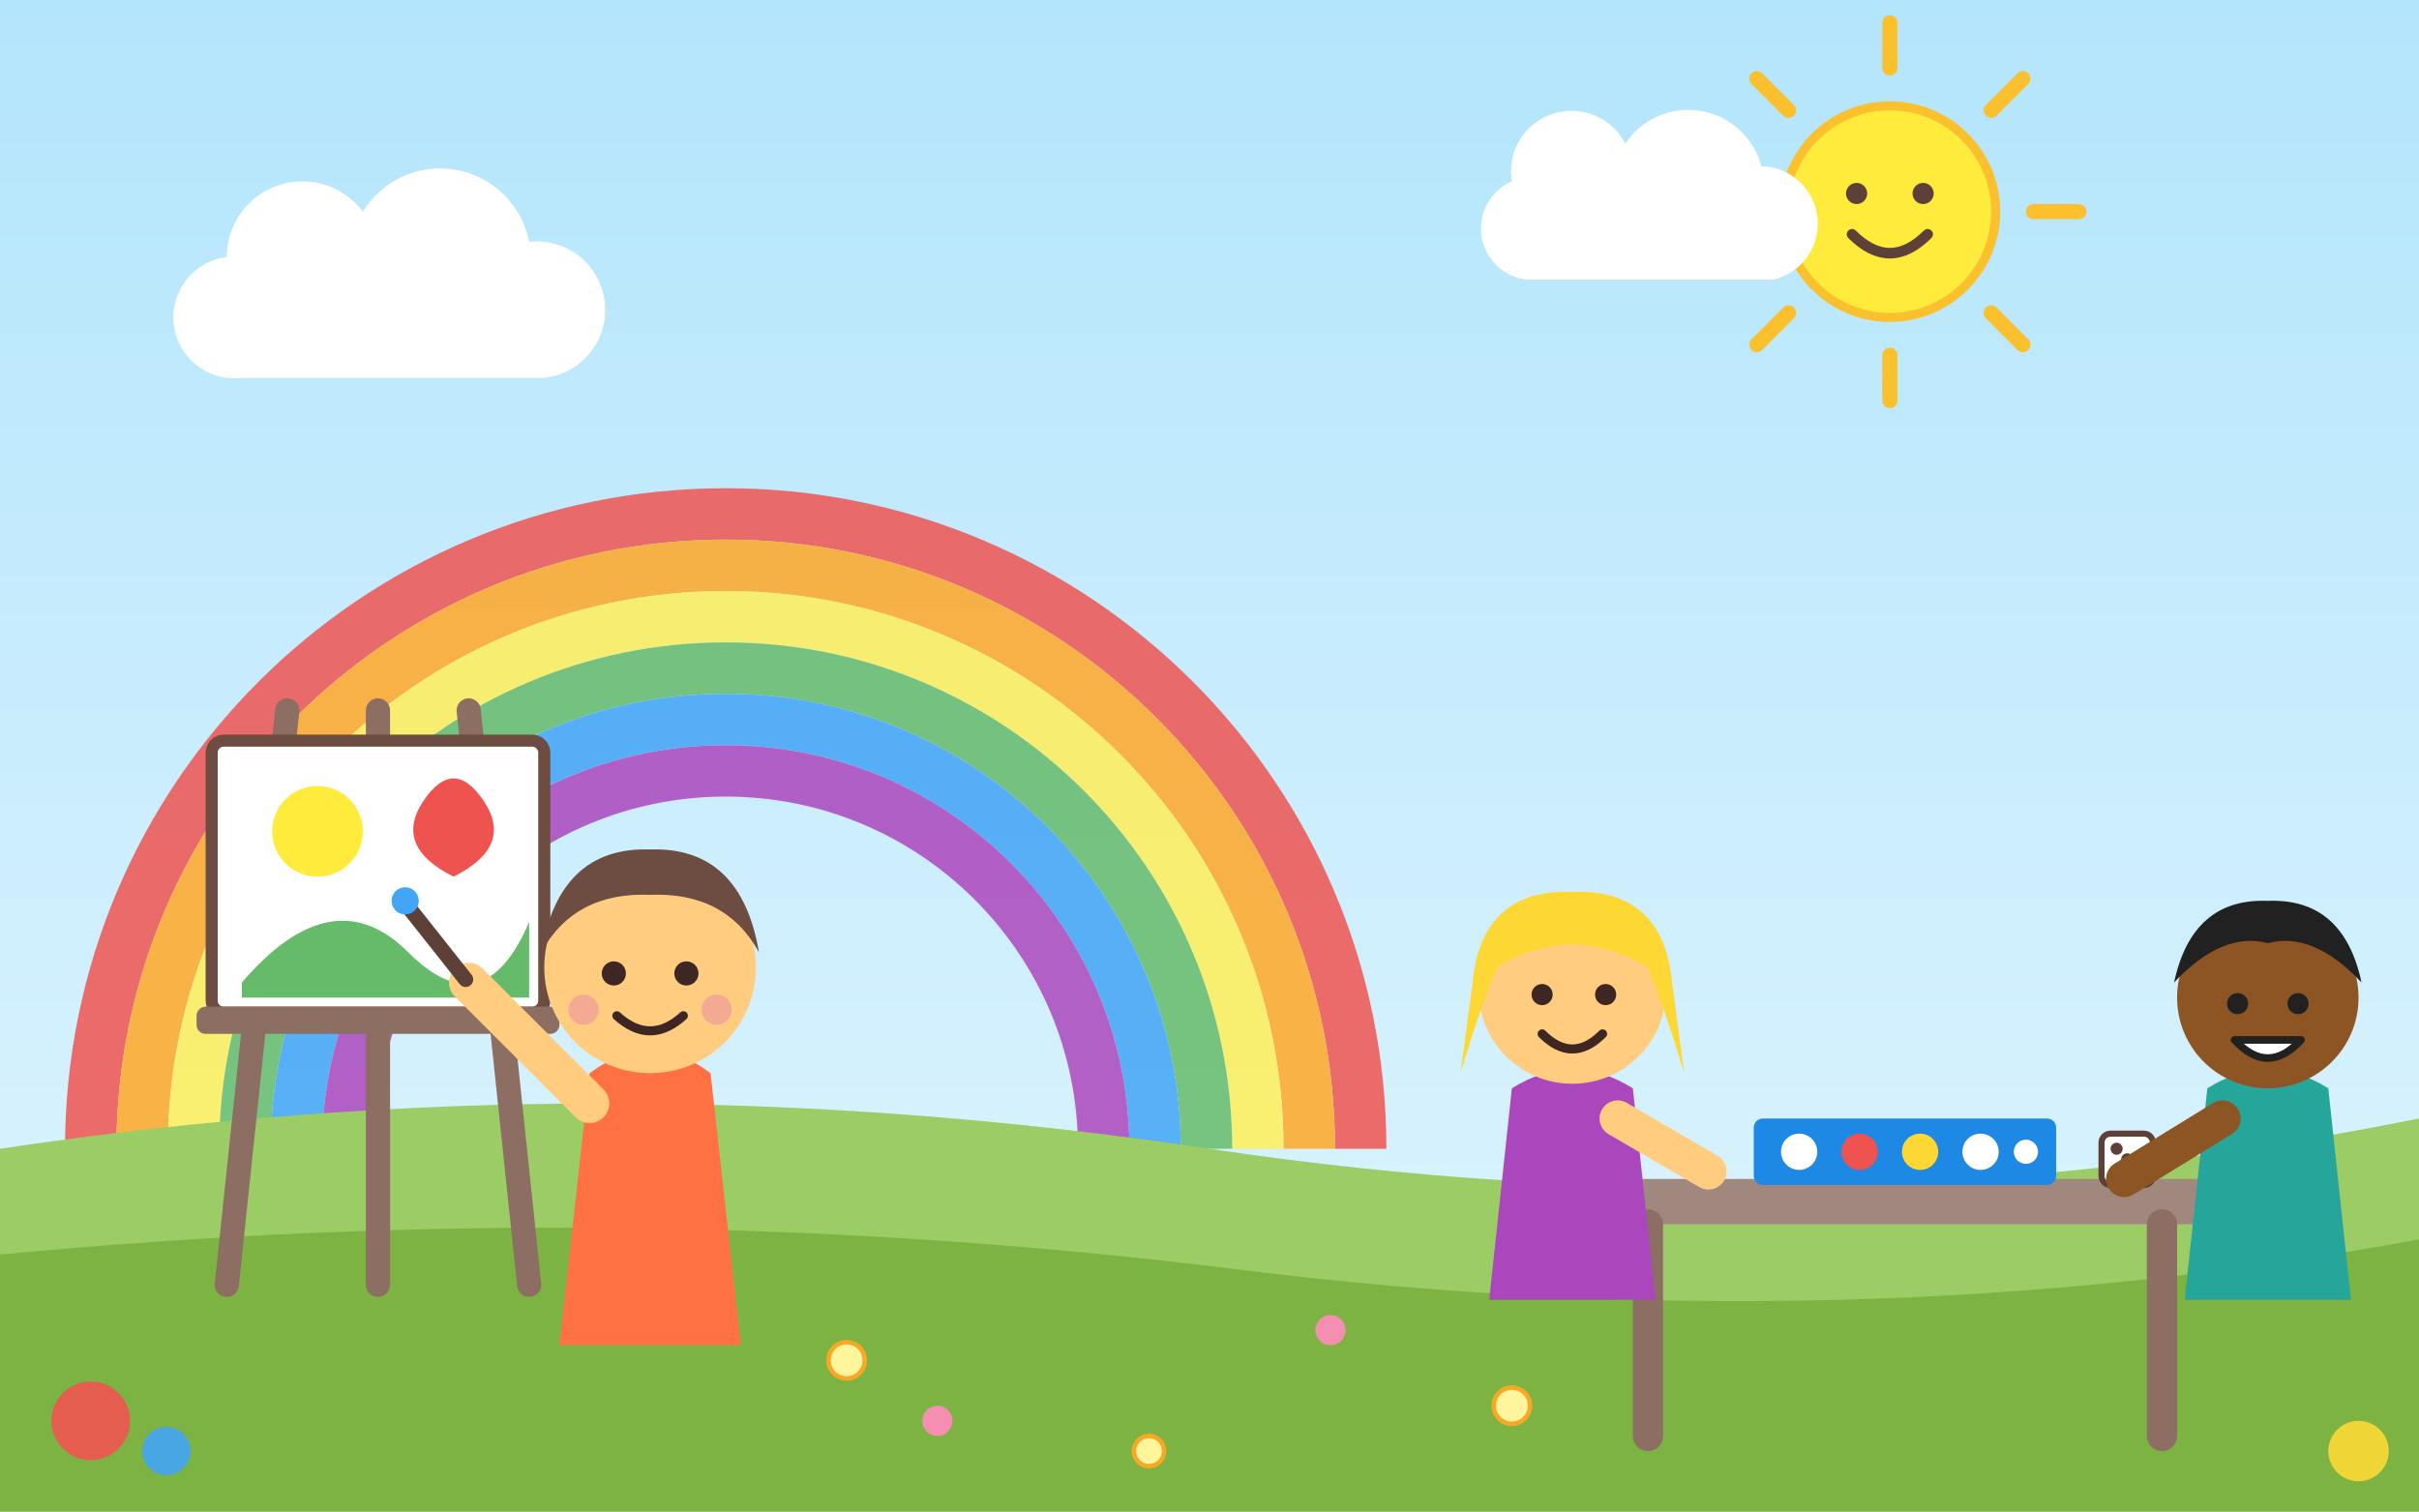
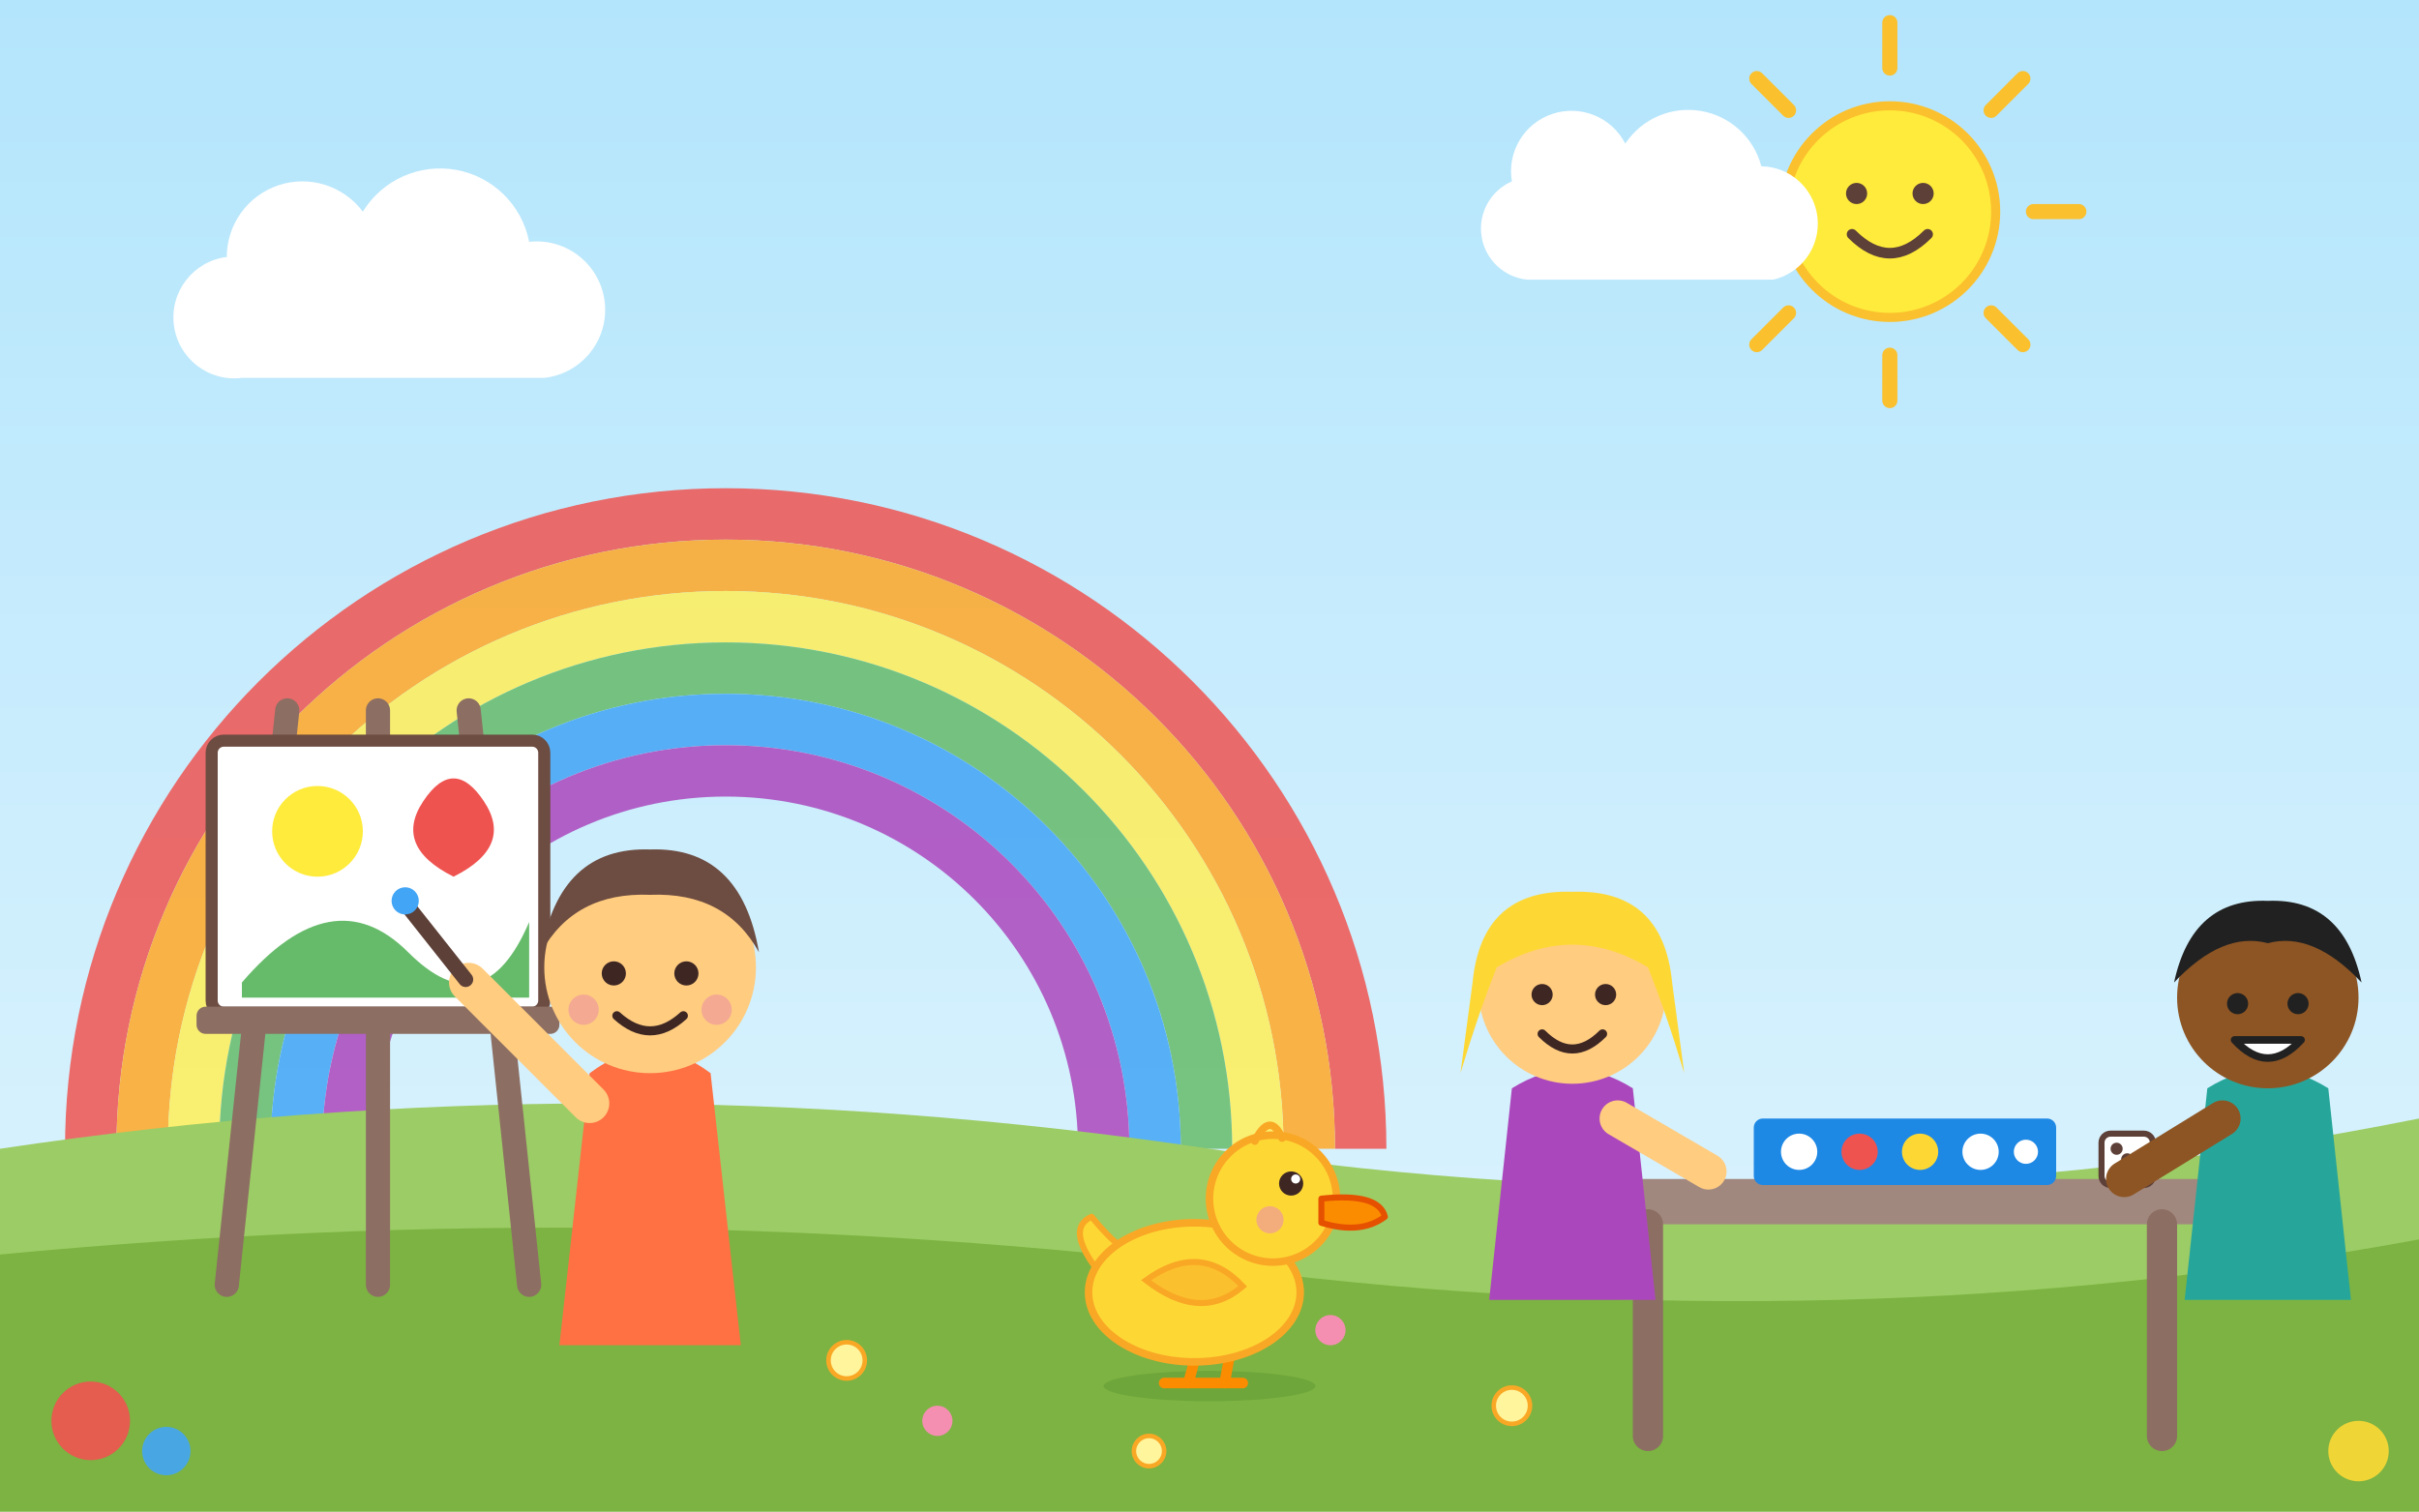
- <svg xmlns="http://www.w3.org/2000/svg" viewBox="0 0 1600 1000" preserveAspectRatio="xMidYMid slice">
+ <svg xmlns="http://www.w3.org/2000/svg" viewBox="0 0 1600 1000" preserveAspectRatio="xMidYMax slice">
  <defs>
    <linearGradient id="sky" x1="0" y1="0" x2="0" y2="1">
      <stop offset="0" stop-color="#b3e5fc" />
      <stop offset="1" stop-color="#e1f5fe" />
    </linearGradient>
  </defs>
  <rect width="1600" height="1000" fill="url(#sky)" />
-   <g transform="translate(1250 140)">
-     <circle r="70" fill="#ffeb3b" stroke="#fbc02d" stroke-width="6" />
-     <g stroke="#fbc02d" stroke-width="10" stroke-linecap="round">
-       <path d="M0 -95 V-125 M0 95 V125 M-95 0 H-125 M95 0 H125 M67 67 L88 88 M-67 -67 L-88 -88 M67 -67 L88 -88 M-67 67 L-88 88" />
-     </g>
-     <path d="M-25 15 Q0 40 25 15" stroke="#5d4037" stroke-width="7" fill="none" stroke-linecap="round" />
-     <circle cx="-22" cy="-12" r="7" fill="#5d4037" />
-     <circle cx="22" cy="-12" r="7" fill="#5d4037" />
-   </g>
-   <g fill="none" stroke-width="34" opacity=".85">
-     <path d="M60 760 A420 420 0 0 1 900 760" stroke="#ef5350" />
-     <path d="M94 760 A386 386 0 0 1 866 760" stroke="#ffa726" />
-     <path d="M128 760 A352 352 0 0 1 832 760" stroke="#ffee58" />
-     <path d="M162 760 A318 318 0 0 1 798 760" stroke="#66bb6a" />
-     <path d="M196 760 A284 284 0 0 1 764 760" stroke="#42a5f5" />
-     <path d="M230 760 A250 250 0 0 1 730 760" stroke="#ab47bc" />
-   </g>
-   <g fill="#fff">
-     <path d="M150 170 a50 50 0 0 1 90 -30 a60 60 0 0 1 110 20 a45 45 0 0 1 10 90 H160 a40 40 0 0 1 -10 -80 Z" />
-     <path d="M1000 120 a40 40 0 0 1 75 -25 a50 50 0 0 1 90 15 a38 38 0 0 1 8 75 H1010 a34 34 0 0 1 -10 -65 Z" />
-   </g>
-   <path d="M0 760 Q400 700 800 760 T1600 740 V1000 H0 Z" fill="#9ccc65" />
-   <path d="M0 830 Q420 790 820 840 T1600 820 V1000 H0 Z" fill="#7cb342" />
-   <g fill="#fff59d" stroke="#f9a825" stroke-width="3">
-     <circle cx="560" cy="900" r="12" />
-     <circle cx="1000" cy="930" r="12" />
-     <circle cx="760" cy="960" r="10" />
-   </g>
-   <g fill="#f48fb1">
-     <circle cx="620" cy="940" r="10" />
-     <circle cx="880" cy="880" r="10" />
-   </g>
-   <g transform="translate(150 470)">
-     <path d="M40 0 L0 380 M160 0 L200 380 M100 0 V380" stroke="#8d6e63" stroke-width="16" stroke-linecap="round" />
-     <rect x="-10" y="20" width="220" height="180" rx="8" fill="#fff" stroke="#6d4c41" stroke-width="8" />
-     <circle cx="60" cy="80" r="30" fill="#ffeb3b" />
-     <path d="M10 180 Q70 110 120 160 T200 140 V190 H10 Z" fill="#66bb6a" />
-     <path d="M130 60 q20 -30 40 0 q20 30 -20 50 q-40 -20 -20 -50 Z" fill="#ef5350" />
-     <rect x="-20" y="196" width="240" height="18" rx="6" fill="#8d6e63" />
-   </g>
-   <g transform="translate(430 560)">
-     <path d="M-60 330 L-40 150 Q0 120 40 150 L60 330 Z" fill="#ff7043" />
-     <path d="M-40 170 L-120 90" stroke="#ffcc80" stroke-width="26" stroke-linecap="round" />
-     <path d="M-122 88 L-160 40" stroke="#5d4037" stroke-width="10" stroke-linecap="round" />
-     <circle cx="-162" cy="36" r="9" fill="#42a5f5" />
-     <circle cx="0" cy="80" r="70" fill="#ffcc80" />
-     <path d="M-72 70 Q-60 0 0 2 Q60 0 72 70 Q50 30 0 32 Q-50 30 -72 70 Z" fill="#6d4c41" />
-     <circle cx="-24" cy="84" r="8" fill="#3e2723" />
-     <circle cx="24" cy="84" r="8" fill="#3e2723" />
-     <path d="M-22 112 Q0 132 22 112" stroke="#3e2723" stroke-width="6" fill="none" stroke-linecap="round" />
-     <circle cx="-44" cy="108" r="10" fill="#ef9a9a" opacity=".7" />
-     <circle cx="44" cy="108" r="10" fill="#ef9a9a" opacity=".7" />
-   </g>
-   <g transform="translate(1090 720)">
-     <rect x="-40" y="60" width="420" height="30" rx="10" fill="#a1887f" />
-     <path d="M0 90 V230 M340 90 V230" stroke="#8d6e63" stroke-width="20" stroke-linecap="round" />
-     <rect x="70" y="20" width="200" height="44" rx="6" fill="#1e88e5" />
-     <g fill="#fff">
-       <circle cx="100" cy="42" r="12" />
-       <circle cx="140" cy="42" r="12" fill="#ef5350" />
-       <circle cx="180" cy="42" r="12" fill="#fdd835" />
-       <circle cx="220" cy="42" r="12" />
-       <circle cx="250" cy="42" r="8" />
-     </g>
-     <rect x="300" y="30" width="34" height="34" rx="6" fill="#fff" stroke="#5d4037" stroke-width="4" />
-     <g fill="#5d4037">
-       <circle cx="310" cy="40" r="4" />
-       <circle cx="324" cy="54" r="4" />
-       <circle cx="317" cy="47" r="4" />
+   <g class="part p-sun">
+     <g transform="translate(1250 140)">
+       <circle r="70" fill="#ffeb3b" stroke="#fbc02d" stroke-width="6" />
+       <g stroke="#fbc02d" stroke-width="10" stroke-linecap="round">
+         <path d="M0 -95 V-125 M0 95 V125 M-95 0 H-125 M95 0 H125 M67 67 L88 88 M-67 -67 L-88 -88 M67 -67 L88 -88 M-67 67 L-88 88" />
+       </g>
+       <path d="M-25 15 Q0 40 25 15" stroke="#5d4037" stroke-width="7" fill="none" stroke-linecap="round" />
+       <circle cx="-22" cy="-12" r="7" fill="#5d4037" />
+       <circle cx="22" cy="-12" r="7" fill="#5d4037" />
    </g>
  </g>
-   <g transform="translate(1040 600)">
-     <path d="M-55 260 L-40 120 Q0 95 40 120 L55 260 Z" fill="#ab47bc" />
-     <path d="M30 140 L90 175" stroke="#ffcc80" stroke-width="24" stroke-linecap="round" />
-     <circle cx="0" cy="55" r="62" fill="#ffcc80" />
-     <path d="M-66 50 Q-60 -12 0 -10 Q60 -12 66 50 L74 110 Q62 70 50 40 Q0 10 -50 40 Q-62 70 -74 110 Z" fill="#fdd835" />
-     <circle cx="-20" cy="58" r="7" fill="#3e2723" />
-     <circle cx="22" cy="58" r="7" fill="#3e2723" />
-     <path d="M-20 84 Q0 104 20 84" stroke="#3e2723" stroke-width="6" fill="none" stroke-linecap="round" />
+   <g class="part p-rainbow">
+     <g fill="none" stroke-width="34" opacity=".85">
+       <path d="M60 760 A420 420 0 0 1 900 760" stroke="#ef5350" />
+       <path d="M94 760 A386 386 0 0 1 866 760" stroke="#ffa726" />
+       <path d="M128 760 A352 352 0 0 1 832 760" stroke="#ffee58" />
+       <path d="M162 760 A318 318 0 0 1 798 760" stroke="#66bb6a" />
+       <path d="M196 760 A284 284 0 0 1 764 760" stroke="#42a5f5" />
+       <path d="M230 760 A250 250 0 0 1 730 760" stroke="#ab47bc" />
+     </g>
  </g>
-   <g transform="translate(1500 610)">
-     <path d="M-55 250 L-40 110 Q0 85 40 110 L55 250 Z" fill="#26a69a" />
-     <path d="M-30 130 L-95 170" stroke="#8d5524" stroke-width="24" stroke-linecap="round" />
-     <circle cx="0" cy="50" r="60" fill="#8d5524" />
-     <path d="M-62 40 Q-50 -16 0 -14 Q50 -16 62 40 Q30 6 0 14 Q-30 6 -62 40 Z" fill="#212121" />
-     <circle cx="-20" cy="54" r="7" fill="#212121" />
-     <circle cx="20" cy="54" r="7" fill="#212121" />
-     <path d="M-22 78 Q0 102 22 78 Z" fill="#fff" stroke="#212121" stroke-width="5" stroke-linejoin="round" />
+   <g class="part p-clouds">
+     <g fill="#fff">
+       <path d="M150 170 a50 50 0 0 1 90 -30 a60 60 0 0 1 110 20 a45 45 0 0 1 10 90 H160 a40 40 0 0 1 -10 -80 Z" />
+       <path d="M1000 120 a40 40 0 0 1 75 -25 a50 50 0 0 1 90 15 a38 38 0 0 1 8 75 H1010 a34 34 0 0 1 -10 -65 Z" />
+     </g>
  </g>
-   <g opacity=".9">
-     <circle cx="60" cy="940" r="26" fill="#ef5350" />
-     <circle cx="110" cy="960" r="16" fill="#42a5f5" />
-     <circle cx="1560" cy="960" r="20" fill="#fdd835" />
+   <g class="part p-meadow">
+     <path d="M0 760 Q400 700 800 760 T1600 740 V1000 H0 Z" fill="#9ccc65" />
+     <path d="M0 830 Q420 790 820 840 T1600 820 V1000 H0 Z" fill="#7cb342" />
+     <g fill="#fff59d" stroke="#f9a825" stroke-width="3">
+       <circle cx="560" cy="900" r="12" />
+       <circle cx="1000" cy="930" r="12" />
+       <circle cx="760" cy="960" r="10" />
+     </g>
+     <g fill="#f48fb1">
+       <circle cx="620" cy="940" r="10" />
+       <circle cx="880" cy="880" r="10" />
+     </g>
+   </g>
+   <g class="part p-easel">
+     <g transform="translate(150 470)">
+       <path d="M40 0 L0 380 M160 0 L200 380 M100 0 V380" stroke="#8d6e63" stroke-width="16" stroke-linecap="round" />
+       <rect x="-10" y="20" width="220" height="180" rx="8" fill="#fff" stroke="#6d4c41" stroke-width="8" />
+       <circle cx="60" cy="80" r="30" fill="#ffeb3b" />
+       <path d="M10 180 Q70 110 120 160 T200 140 V190 H10 Z" fill="#66bb6a" />
+       <path d="M130 60 q20 -30 40 0 q20 30 -20 50 q-40 -20 -20 -50 Z" fill="#ef5350" />
+       <rect x="-20" y="196" width="240" height="18" rx="6" fill="#8d6e63" />
+     </g>
+   </g>
+   <g class="part p-kid1">
+     <g transform="translate(430 560)">
+       <path d="M-60 330 L-40 150 Q0 120 40 150 L60 330 Z" fill="#ff7043" />
+       <path d="M-40 170 L-120 90" stroke="#ffcc80" stroke-width="26" stroke-linecap="round" />
+       <path d="M-122 88 L-160 40" stroke="#5d4037" stroke-width="10" stroke-linecap="round" />
+       <circle cx="-162" cy="36" r="9" fill="#42a5f5" />
+       <circle cx="0" cy="80" r="70" fill="#ffcc80" />
+       <path d="M-72 70 Q-60 0 0 2 Q60 0 72 70 Q50 30 0 32 Q-50 30 -72 70 Z" fill="#6d4c41" />
+       <circle cx="-24" cy="84" r="8" fill="#3e2723" />
+       <circle cx="24" cy="84" r="8" fill="#3e2723" />
+       <path d="M-22 112 Q0 132 22 112" stroke="#3e2723" stroke-width="6" fill="none" stroke-linecap="round" />
+       <circle cx="-44" cy="108" r="10" fill="#ef9a9a" opacity=".7" />
+       <circle cx="44" cy="108" r="10" fill="#ef9a9a" opacity=".7" />
+     </g>
+   </g>
+   <g class="part p-table">
+     <g transform="translate(1090 720)">
+       <rect x="-40" y="60" width="420" height="30" rx="10" fill="#a1887f" />
+       <path d="M0 90 V230 M340 90 V230" stroke="#8d6e63" stroke-width="20" stroke-linecap="round" />
+       <rect x="70" y="20" width="200" height="44" rx="6" fill="#1e88e5" />
+       <g fill="#fff">
+         <circle cx="100" cy="42" r="12" />
+         <circle cx="140" cy="42" r="12" fill="#ef5350" />
+         <circle cx="180" cy="42" r="12" fill="#fdd835" />
+         <circle cx="220" cy="42" r="12" />
+         <circle cx="250" cy="42" r="8" />
+       </g>
+       <rect x="300" y="30" width="34" height="34" rx="6" fill="#fff" stroke="#5d4037" stroke-width="4" />
+       <g fill="#5d4037">
+         <circle cx="310" cy="40" r="4" />
+         <circle cx="324" cy="54" r="4" />
+         <circle cx="317" cy="47" r="4" />
+       </g>
+     </g>
+   </g>
+   <g class="part p-kid2">
+     <g transform="translate(1040 600)">
+       <path d="M-55 260 L-40 120 Q0 95 40 120 L55 260 Z" fill="#ab47bc" />
+       <path d="M30 140 L90 175" stroke="#ffcc80" stroke-width="24" stroke-linecap="round" />
+       <circle cx="0" cy="55" r="62" fill="#ffcc80" />
+       <path d="M-66 50 Q-60 -12 0 -10 Q60 -12 66 50 L74 110 Q62 70 50 40 Q0 10 -50 40 Q-62 70 -74 110 Z" fill="#fdd835" />
+       <circle cx="-20" cy="58" r="7" fill="#3e2723" />
+       <circle cx="22" cy="58" r="7" fill="#3e2723" />
+       <path d="M-20 84 Q0 104 20 84" stroke="#3e2723" stroke-width="6" fill="none" stroke-linecap="round" />
+     </g>
+   </g>
+   <g class="part p-kid3">
+     <g transform="translate(1500 610)">
+       <path d="M-55 250 L-40 110 Q0 85 40 110 L55 250 Z" fill="#26a69a" />
+       <path d="M-30 130 L-95 170" stroke="#8d5524" stroke-width="24" stroke-linecap="round" />
+       <circle cx="0" cy="50" r="60" fill="#8d5524" />
+       <path d="M-62 40 Q-50 -16 0 -14 Q50 -16 62 40 Q30 6 0 14 Q-30 6 -62 40 Z" fill="#212121" />
+       <circle cx="-20" cy="54" r="7" fill="#212121" />
+       <circle cx="20" cy="54" r="7" fill="#212121" />
+       <path d="M-22 78 Q0 102 22 78 Z" fill="#fff" stroke="#212121" stroke-width="5" stroke-linejoin="round" />
+     </g>
+   </g>
+   <g class="part p-blobs">
+     <g opacity=".9">
+       <circle cx="60" cy="940" r="26" fill="#ef5350" />
+       <circle cx="110" cy="960" r="16" fill="#42a5f5" />
+       <circle cx="1560" cy="960" r="20" fill="#fdd835" />
+     </g>
+   </g>
+   <g class="duck-run">
+     <g class="duck-hop">
+       <g transform="translate(800 905)">
+         <ellipse cx="0" cy="12" rx="70" ry="10" fill="#558b2f" opacity=".35" />
+         <path d="M-8 -12 L-14 10 M14 -12 L10 10" stroke="#fb8c00" stroke-width="7" stroke-linecap="round" />
+         <path d="M-30 10 H-2 M-4 10 H22" stroke="#fb8c00" stroke-width="7" stroke-linecap="round" />
+         <path d="M-72 -62 Q-96 -92 -78 -100 Q-60 -78 -48 -74 Z" fill="#fdd835" stroke="#f9a825" stroke-width="4" stroke-linejoin="round" />
+         <ellipse cx="-10" cy="-50" rx="70" ry="46" fill="#fdd835" stroke="#f9a825" stroke-width="5" />
+         <path d="M-42 -58 Q-6 -84 22 -54 Q-6 -30 -42 -58 Z" fill="#fbc02d" stroke="#f9a825" stroke-width="4" />
+         <circle cx="42" cy="-112" r="42" fill="#fdd835" stroke="#f9a825" stroke-width="5" />
+         <path d="M74 -112 Q112 -116 116 -100 Q100 -88 74 -96 Z" fill="#fb8c00" stroke="#e65100" stroke-width="4" stroke-linejoin="round" />
+         <circle cx="54" cy="-122" r="8" fill="#3e2723" />
+         <circle cx="57" cy="-125" r="3" fill="#fff" />
+         <circle cx="40" cy="-98" r="9" fill="#ef9a9a" opacity=".7" />
+         <path d="M30 -150 Q40 -170 48 -152" stroke="#f9a825" stroke-width="5" fill="none" stroke-linecap="round" />
+       </g>
+     </g>
  </g>
</svg>
